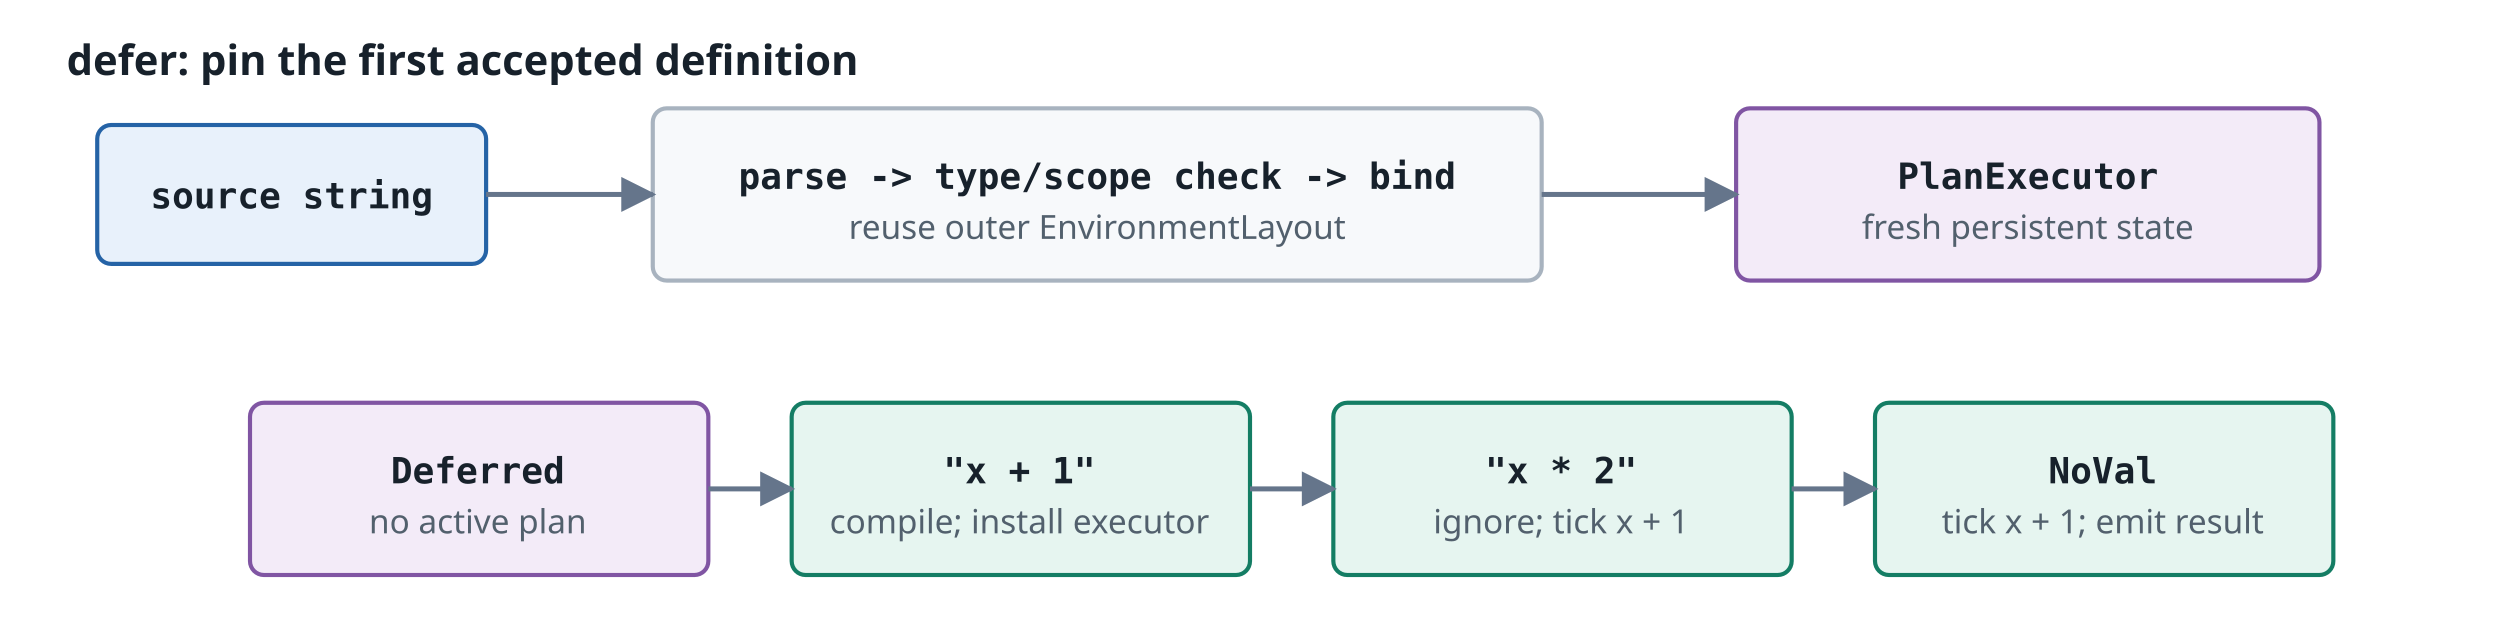
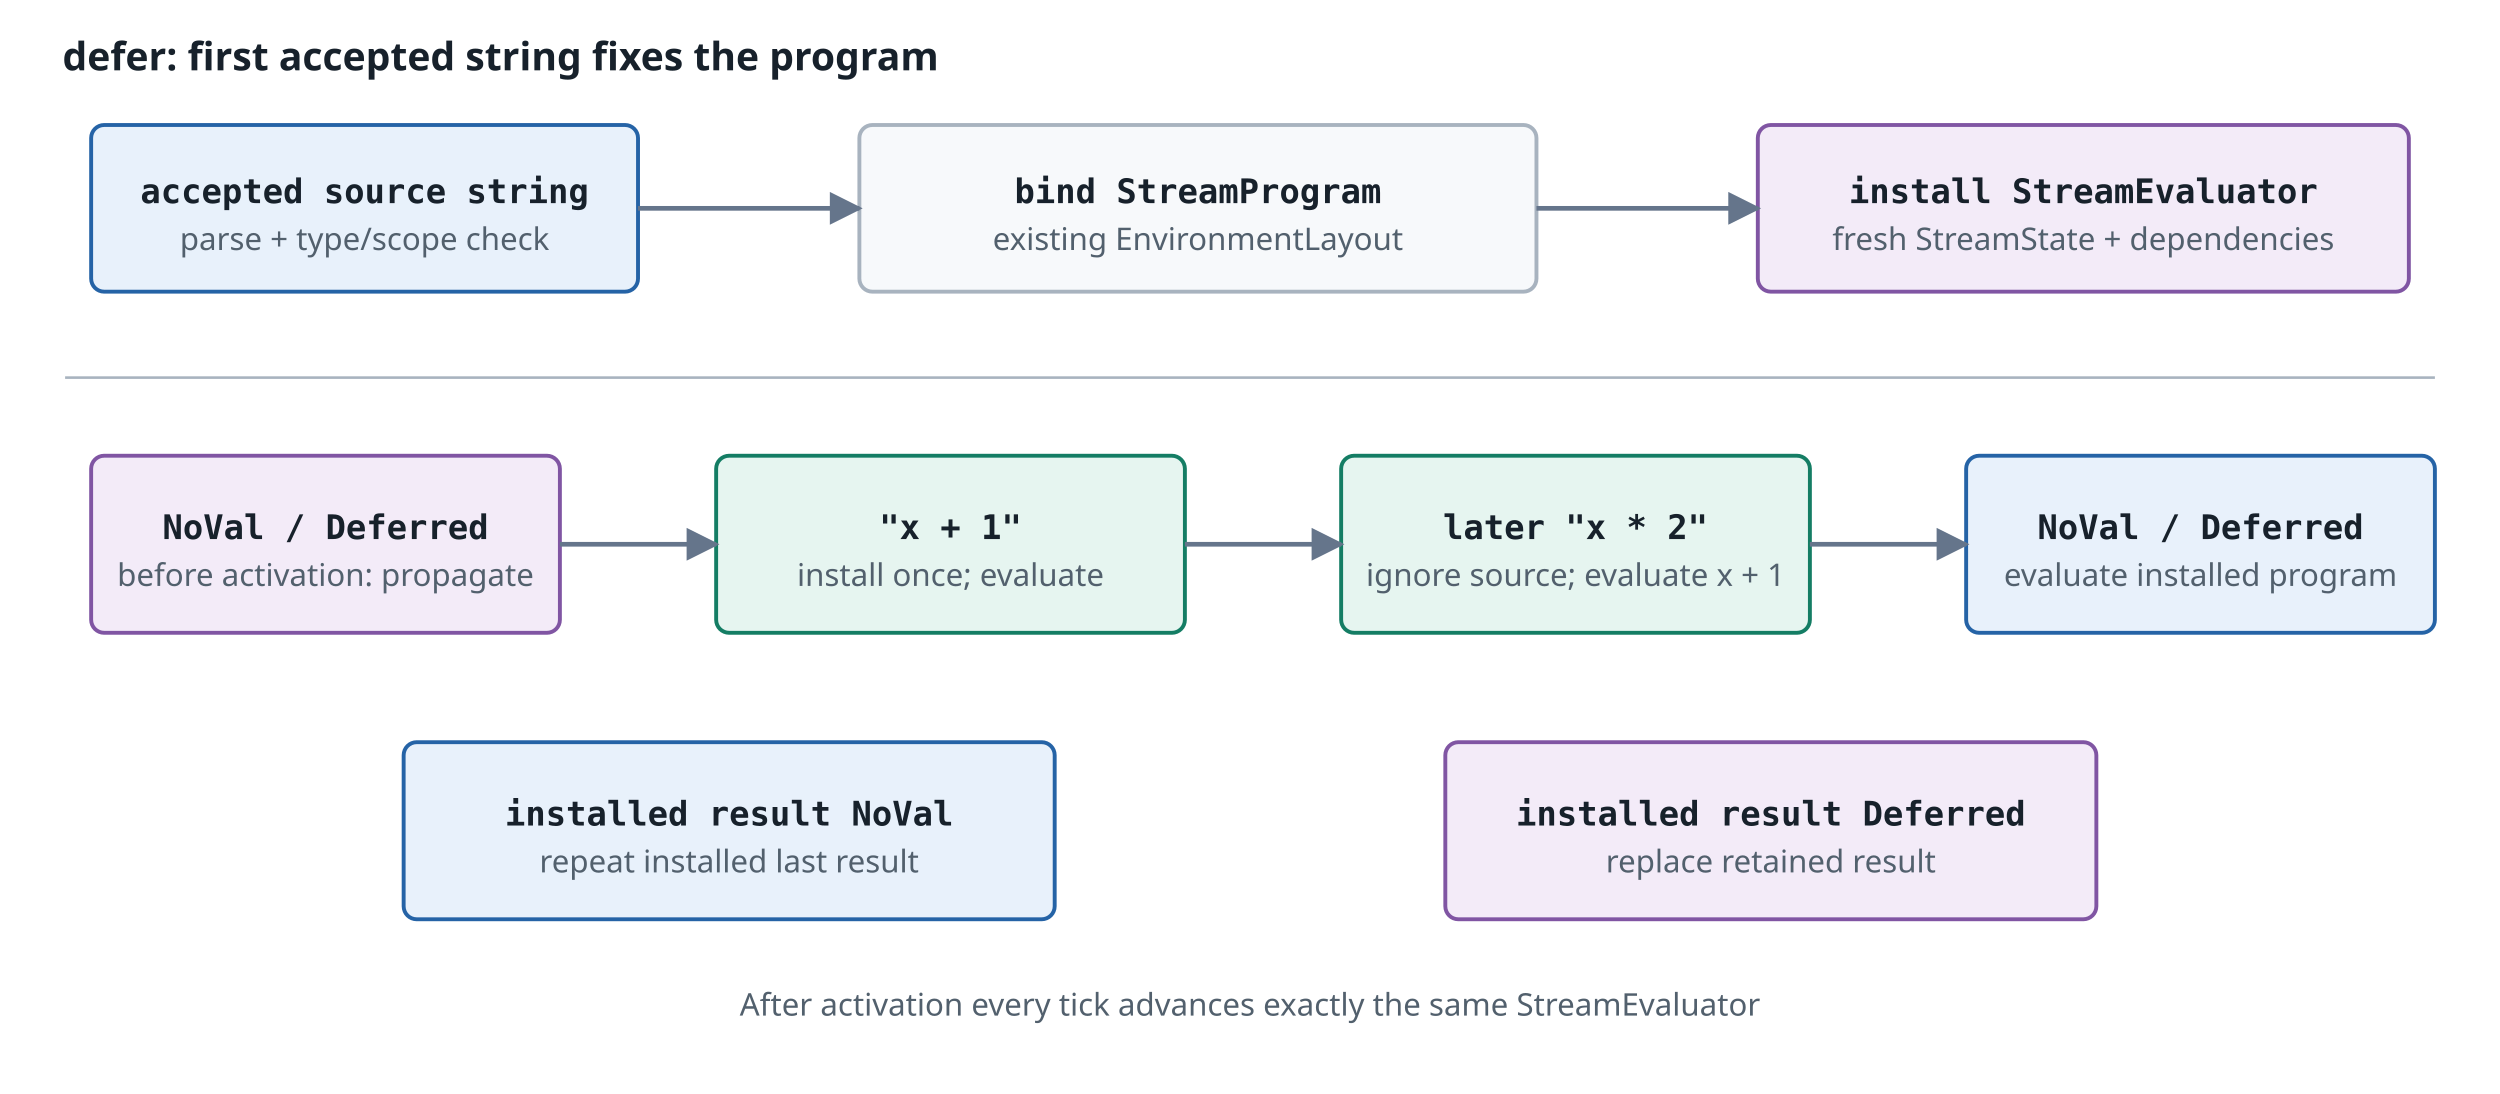
- <svg xmlns="http://www.w3.org/2000/svg" viewBox="0 0 900 230" role="img" aria-labelledby="defer-arrow-title defer-arrow-desc" style="width:100%;max-width:900px;height:auto;background:#ffffff;border:1px solid #d0d7de;border-radius:6px">
+ <svg xmlns="http://www.w3.org/2000/svg" viewBox="0 0 960 420" role="img" aria-labelledby="defer-arrow-title defer-arrow-desc" style="width:100%;max-width:960px;height:auto;background:#ffffff;border:1px solid #d0d7de;border-radius:6px">
  <defs>
    <marker id="defer-arrow" viewBox="0 0 10 10" refX="9" refY="5" markerWidth="7" markerHeight="7" orient="auto-start-reverse">
      <path d="M 0 0 L 10 5 L 0 10 z" fill="#65758b" />
    </marker>
  </defs>
-   <text x="24" y="27" text-anchor="start" font-family="system-ui, sans-serif" font-size="15" font-weight="700" fill="#17212b">defer: pin the first accepted definition</text>
-   <rect x="35" y="45" width="140" height="50" rx="5" fill="#e8f1fb" stroke="#2563a6" stroke-width="1.5" />
-   <text x="105" y="75" text-anchor="middle" font-family="ui-monospace, monospace" font-size="13" font-weight="600" fill="#17212b">source string</text>
-   <rect x="235" y="39" width="320" height="62" rx="5" fill="#f7f9fb" stroke="#a8b3bf" stroke-width="1.5" />
-   <text x="395" y="68" text-anchor="middle" font-family="ui-monospace, monospace" font-size="13" font-weight="600" fill="#17212b">parse -&gt; type/scope check -&gt; bind</text>
-   <text x="395" y="86" text-anchor="middle" font-family="system-ui, sans-serif" font-size="12" font-weight="400" fill="#52606d">reuse outer EnvironmentLayout</text>
-   <rect x="625" y="39" width="210" height="62" rx="5" fill="#f3ebf8" stroke="#8055a3" stroke-width="1.5" />
-   <text x="730" y="68" text-anchor="middle" font-family="ui-monospace, monospace" font-size="13" font-weight="600" fill="#17212b">PlanExecutor</text>
-   <text x="730" y="86" text-anchor="middle" font-family="system-ui, sans-serif" font-size="12" font-weight="400" fill="#52606d">fresh persistent state</text>
-   <line x1="175" y1="70" x2="235" y2="70" stroke="#65758b" stroke-width="1.8" marker-end="url(#defer-arrow)" />
-   <line x1="555" y1="70" x2="625" y2="70" stroke="#65758b" stroke-width="1.8" marker-end="url(#defer-arrow)" />
-   <rect x="90" y="145" width="165" height="62" rx="5" fill="#f3ebf8" stroke="#8055a3" stroke-width="1.5" />
-   <text x="172" y="174" text-anchor="middle" font-family="ui-monospace, monospace" font-size="13" font-weight="600" fill="#17212b">Deferred</text>
-   <text x="172" y="192" text-anchor="middle" font-family="system-ui, sans-serif" font-size="12" font-weight="400" fill="#52606d">no active plan</text>
-   <rect x="285" y="145" width="165" height="62" rx="5" fill="#e6f5f0" stroke="#147d64" stroke-width="1.5" />
-   <text x="367" y="174" text-anchor="middle" font-family="ui-monospace, monospace" font-size="13" font-weight="600" fill="#17212b">"x + 1"</text>
-   <text x="367" y="192" text-anchor="middle" font-family="system-ui, sans-serif" font-size="12" font-weight="400" fill="#52606d">compile; install executor</text>
-   <rect x="480" y="145" width="165" height="62" rx="5" fill="#e6f5f0" stroke="#147d64" stroke-width="1.5" />
-   <text x="562" y="174" text-anchor="middle" font-family="ui-monospace, monospace" font-size="13" font-weight="600" fill="#17212b">"x * 2"</text>
-   <text x="562" y="192" text-anchor="middle" font-family="system-ui, sans-serif" font-size="12" font-weight="400" fill="#52606d">ignore; tick x + 1</text>
-   <rect x="675" y="145" width="165" height="62" rx="5" fill="#e6f5f0" stroke="#147d64" stroke-width="1.5" />
-   <text x="757" y="174" text-anchor="middle" font-family="ui-monospace, monospace" font-size="13" font-weight="600" fill="#17212b">NoVal</text>
-   <text x="757" y="192" text-anchor="middle" font-family="system-ui, sans-serif" font-size="12" font-weight="400" fill="#52606d">tick x + 1; emit result</text>
-   <line x1="255" y1="176" x2="285" y2="176" stroke="#65758b" stroke-width="1.8" marker-end="url(#defer-arrow)" />
-   <line x1="450" y1="176" x2="480" y2="176" stroke="#65758b" stroke-width="1.8" marker-end="url(#defer-arrow)" />
-   <line x1="645" y1="176" x2="675" y2="176" stroke="#65758b" stroke-width="1.8" marker-end="url(#defer-arrow)" />
+   <text x="24" y="27" text-anchor="start" font-family="system-ui, sans-serif" font-size="15" font-weight="700" fill="#17212b">defer: first accepted string fixes the program</text>
+   <rect x="35" y="48" width="210" height="64" rx="5" fill="#e8f1fb" stroke="#2563a6" stroke-width="1.5" />
+   <text x="140" y="78" text-anchor="middle" font-family="ui-monospace, monospace" font-size="13" font-weight="600" fill="#17212b">accepted source string</text>
+   <text x="140" y="96" text-anchor="middle" font-family="system-ui, sans-serif" font-size="12" font-weight="400" fill="#52606d">parse + type/scope check</text>
+   <rect x="330" y="48" width="260" height="64" rx="5" fill="#f7f9fb" stroke="#a8b3bf" stroke-width="1.5" />
+   <text x="460" y="78" text-anchor="middle" font-family="ui-monospace, monospace" font-size="13" font-weight="600" fill="#17212b">bind StreamProgram</text>
+   <text x="460" y="96" text-anchor="middle" font-family="system-ui, sans-serif" font-size="12" font-weight="400" fill="#52606d">existing EnvironmentLayout</text>
+   <rect x="675" y="48" width="250" height="64" rx="5" fill="#f3ebf8" stroke="#8055a3" stroke-width="1.5" />
+   <text x="800" y="78" text-anchor="middle" font-family="ui-monospace, monospace" font-size="13" font-weight="600" fill="#17212b">install StreamEvaluator</text>
+   <text x="800" y="96" text-anchor="middle" font-family="system-ui, sans-serif" font-size="12" font-weight="400" fill="#52606d">fresh StreamState + dependencies</text>
+   <line x1="245" y1="80" x2="330" y2="80" stroke="#65758b" stroke-width="1.8" marker-end="url(#defer-arrow)" />
+   <line x1="590" y1="80" x2="675" y2="80" stroke="#65758b" stroke-width="1.8" marker-end="url(#defer-arrow)" />
+   <line x1="25" y1="145" x2="935" y2="145" stroke="#a8b3bf" stroke-width="1" />
+   <rect x="35" y="175" width="180" height="68" rx="5" fill="#f3ebf8" stroke="#8055a3" stroke-width="1.5" />
+   <text x="125" y="207" text-anchor="middle" font-family="ui-monospace, monospace" font-size="13" font-weight="600" fill="#17212b">NoVal / Deferred</text>
+   <text x="125" y="225" text-anchor="middle" font-family="system-ui, sans-serif" font-size="12" font-weight="400" fill="#52606d">before activation: propagate</text>
+   <rect x="275" y="175" width="180" height="68" rx="5" fill="#e6f5f0" stroke="#147d64" stroke-width="1.5" />
+   <text x="365" y="207" text-anchor="middle" font-family="ui-monospace, monospace" font-size="13" font-weight="600" fill="#17212b">"x + 1"</text>
+   <text x="365" y="225" text-anchor="middle" font-family="system-ui, sans-serif" font-size="12" font-weight="400" fill="#52606d">install once; evaluate</text>
+   <rect x="515" y="175" width="180" height="68" rx="5" fill="#e6f5f0" stroke="#147d64" stroke-width="1.5" />
+   <text x="605" y="207" text-anchor="middle" font-family="ui-monospace, monospace" font-size="13" font-weight="600" fill="#17212b">later "x * 2"</text>
+   <text x="605" y="225" text-anchor="middle" font-family="system-ui, sans-serif" font-size="12" font-weight="400" fill="#52606d">ignore source; evaluate x + 1</text>
+   <rect x="755" y="175" width="180" height="68" rx="5" fill="#e8f1fb" stroke="#2563a6" stroke-width="1.5" />
+   <text x="845" y="207" text-anchor="middle" font-family="ui-monospace, monospace" font-size="13" font-weight="600" fill="#17212b">NoVal / Deferred</text>
+   <text x="845" y="225" text-anchor="middle" font-family="system-ui, sans-serif" font-size="12" font-weight="400" fill="#52606d">evaluate installed program</text>
+   <line x1="215" y1="209" x2="275" y2="209" stroke="#65758b" stroke-width="1.8" marker-end="url(#defer-arrow)" />
+   <line x1="455" y1="209" x2="515" y2="209" stroke="#65758b" stroke-width="1.8" marker-end="url(#defer-arrow)" />
+   <line x1="695" y1="209" x2="755" y2="209" stroke="#65758b" stroke-width="1.8" marker-end="url(#defer-arrow)" />
+   <rect x="155" y="285" width="250" height="68" rx="5" fill="#e8f1fb" stroke="#2563a6" stroke-width="1.5" />
+   <text x="280" y="317" text-anchor="middle" font-family="ui-monospace, monospace" font-size="13" font-weight="600" fill="#17212b">installed result NoVal</text>
+   <text x="280" y="335" text-anchor="middle" font-family="system-ui, sans-serif" font-size="12" font-weight="400" fill="#52606d">repeat installed last result</text>
+   <rect x="555" y="285" width="250" height="68" rx="5" fill="#f3ebf8" stroke="#8055a3" stroke-width="1.5" />
+   <text x="680" y="317" text-anchor="middle" font-family="ui-monospace, monospace" font-size="13" font-weight="600" fill="#17212b">installed result Deferred</text>
+   <text x="680" y="335" text-anchor="middle" font-family="system-ui, sans-serif" font-size="12" font-weight="400" fill="#52606d">replace retained result</text>
+   <text x="480" y="390" text-anchor="middle" font-family="system-ui, sans-serif" font-size="12" font-weight="400" fill="#52606d">After activation every tick advances exactly the same StreamEvaluator</text>
</svg>
